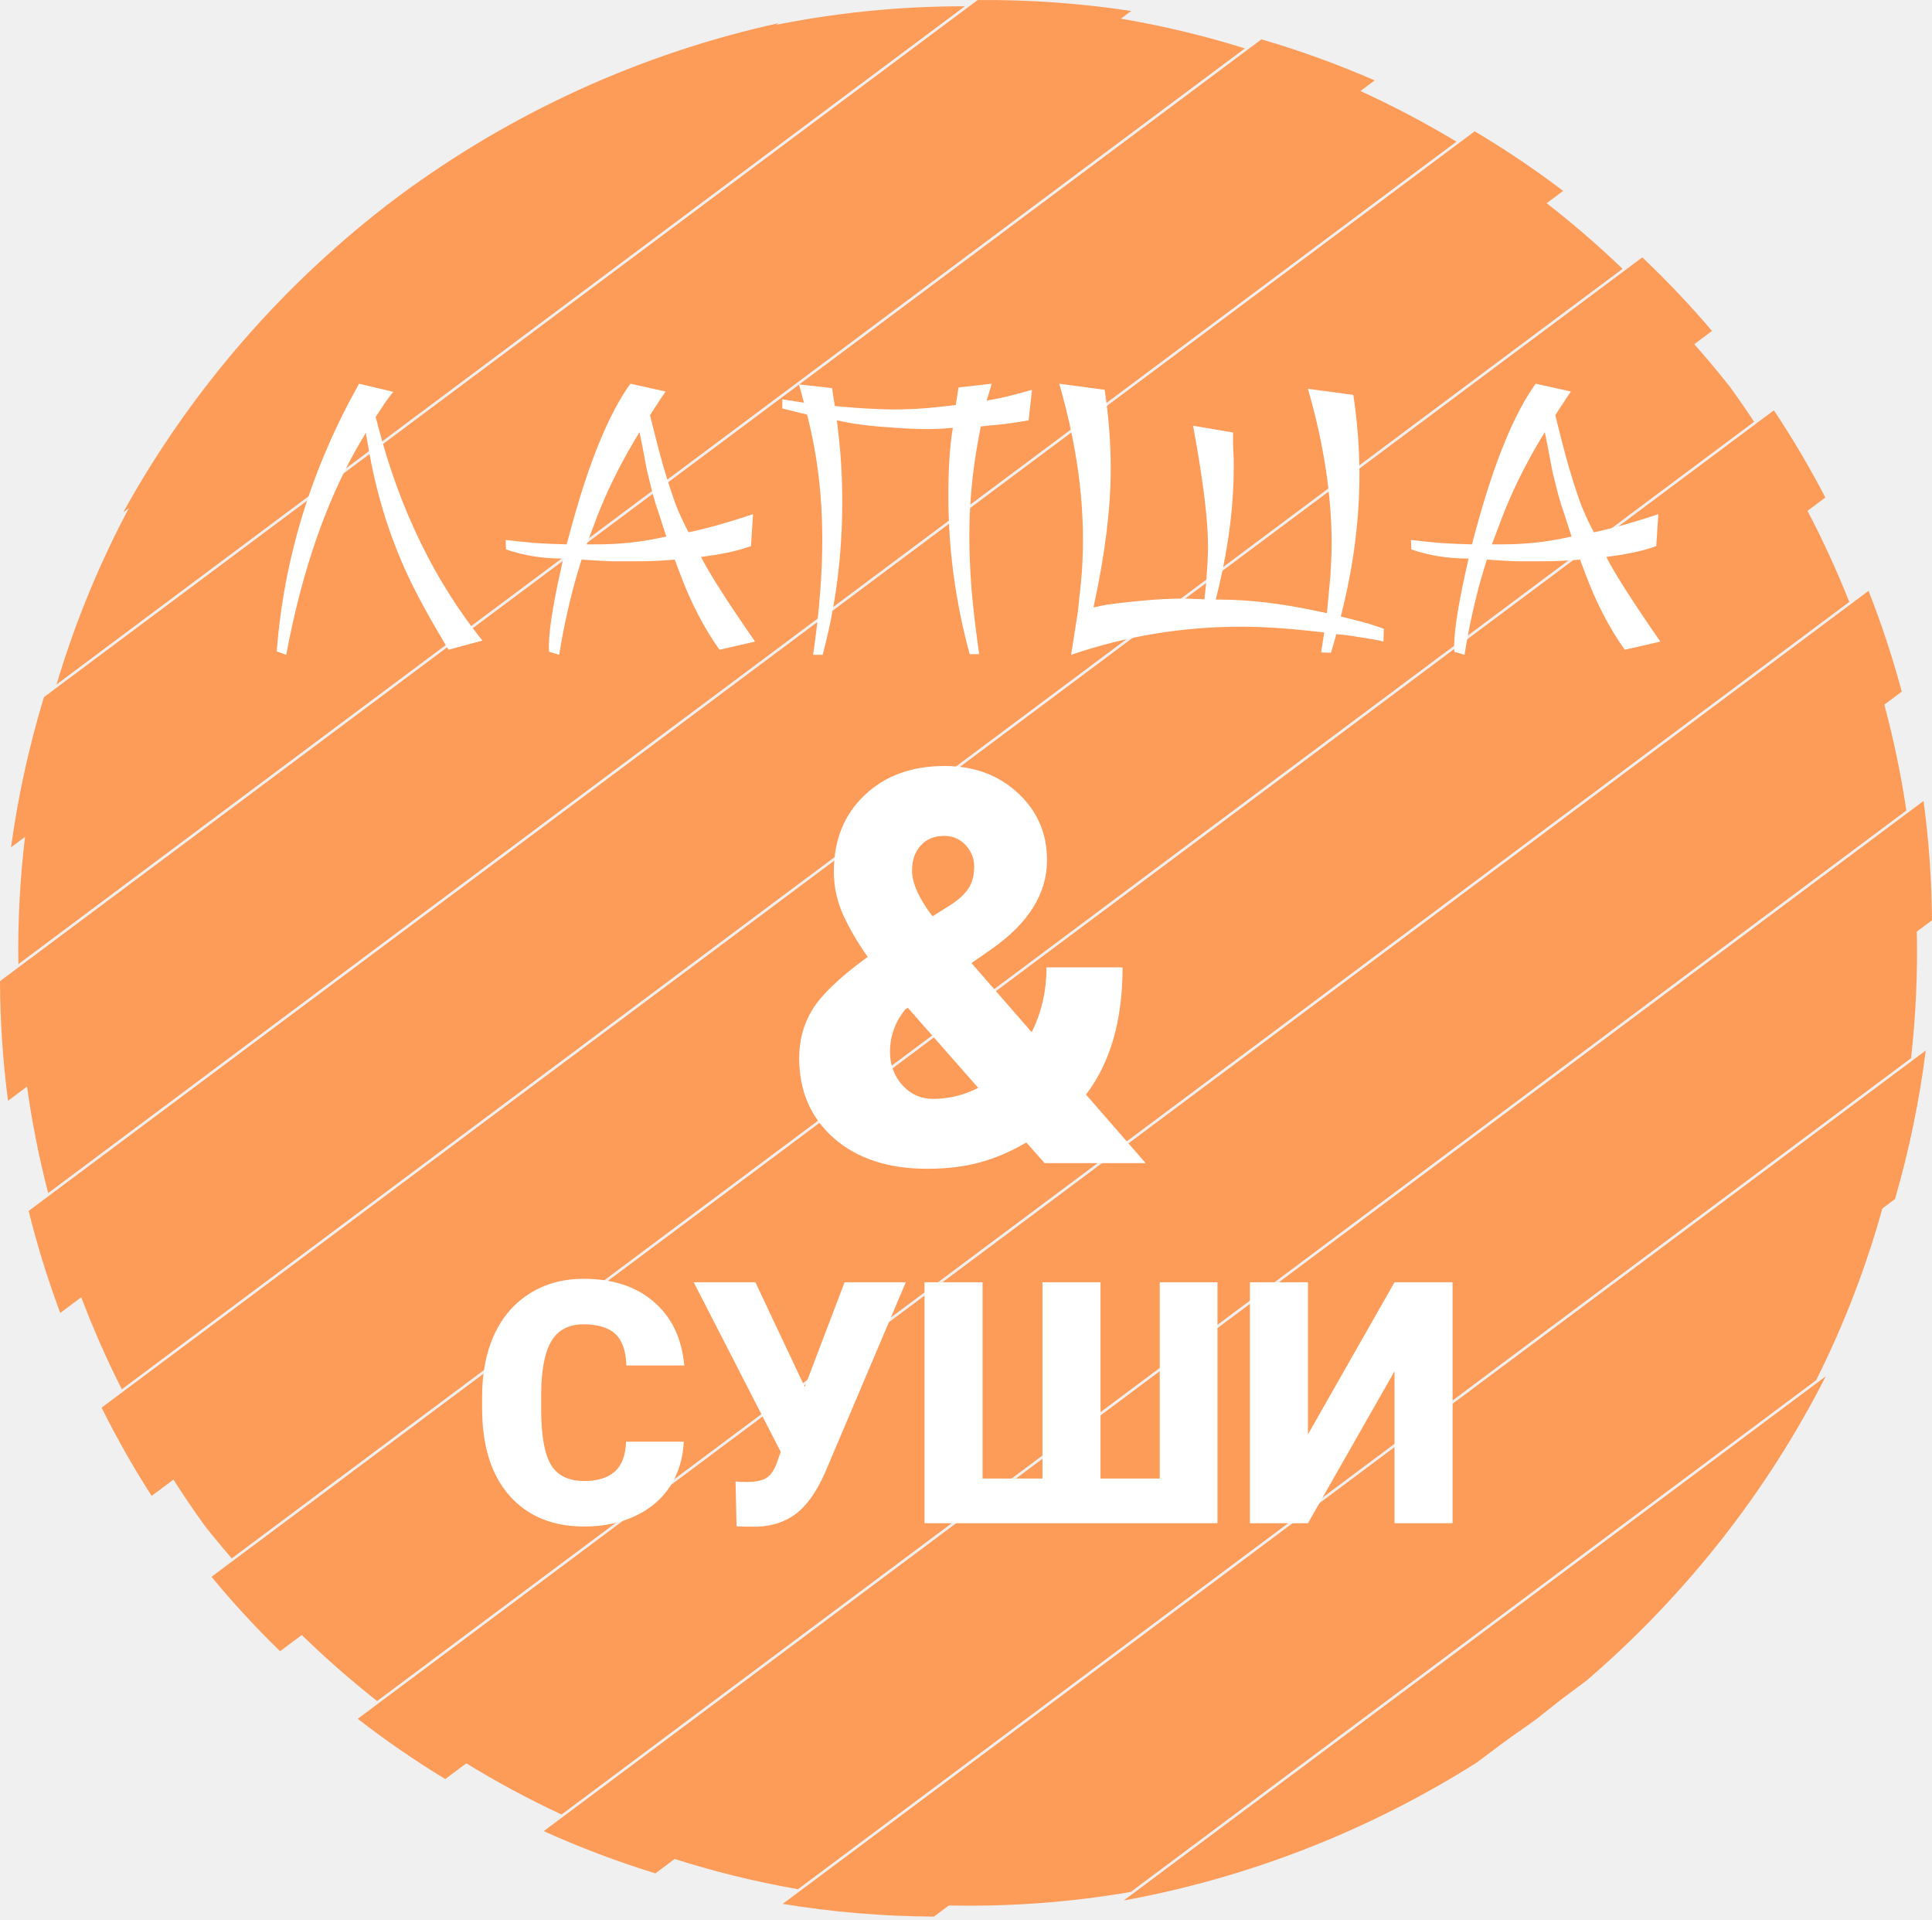
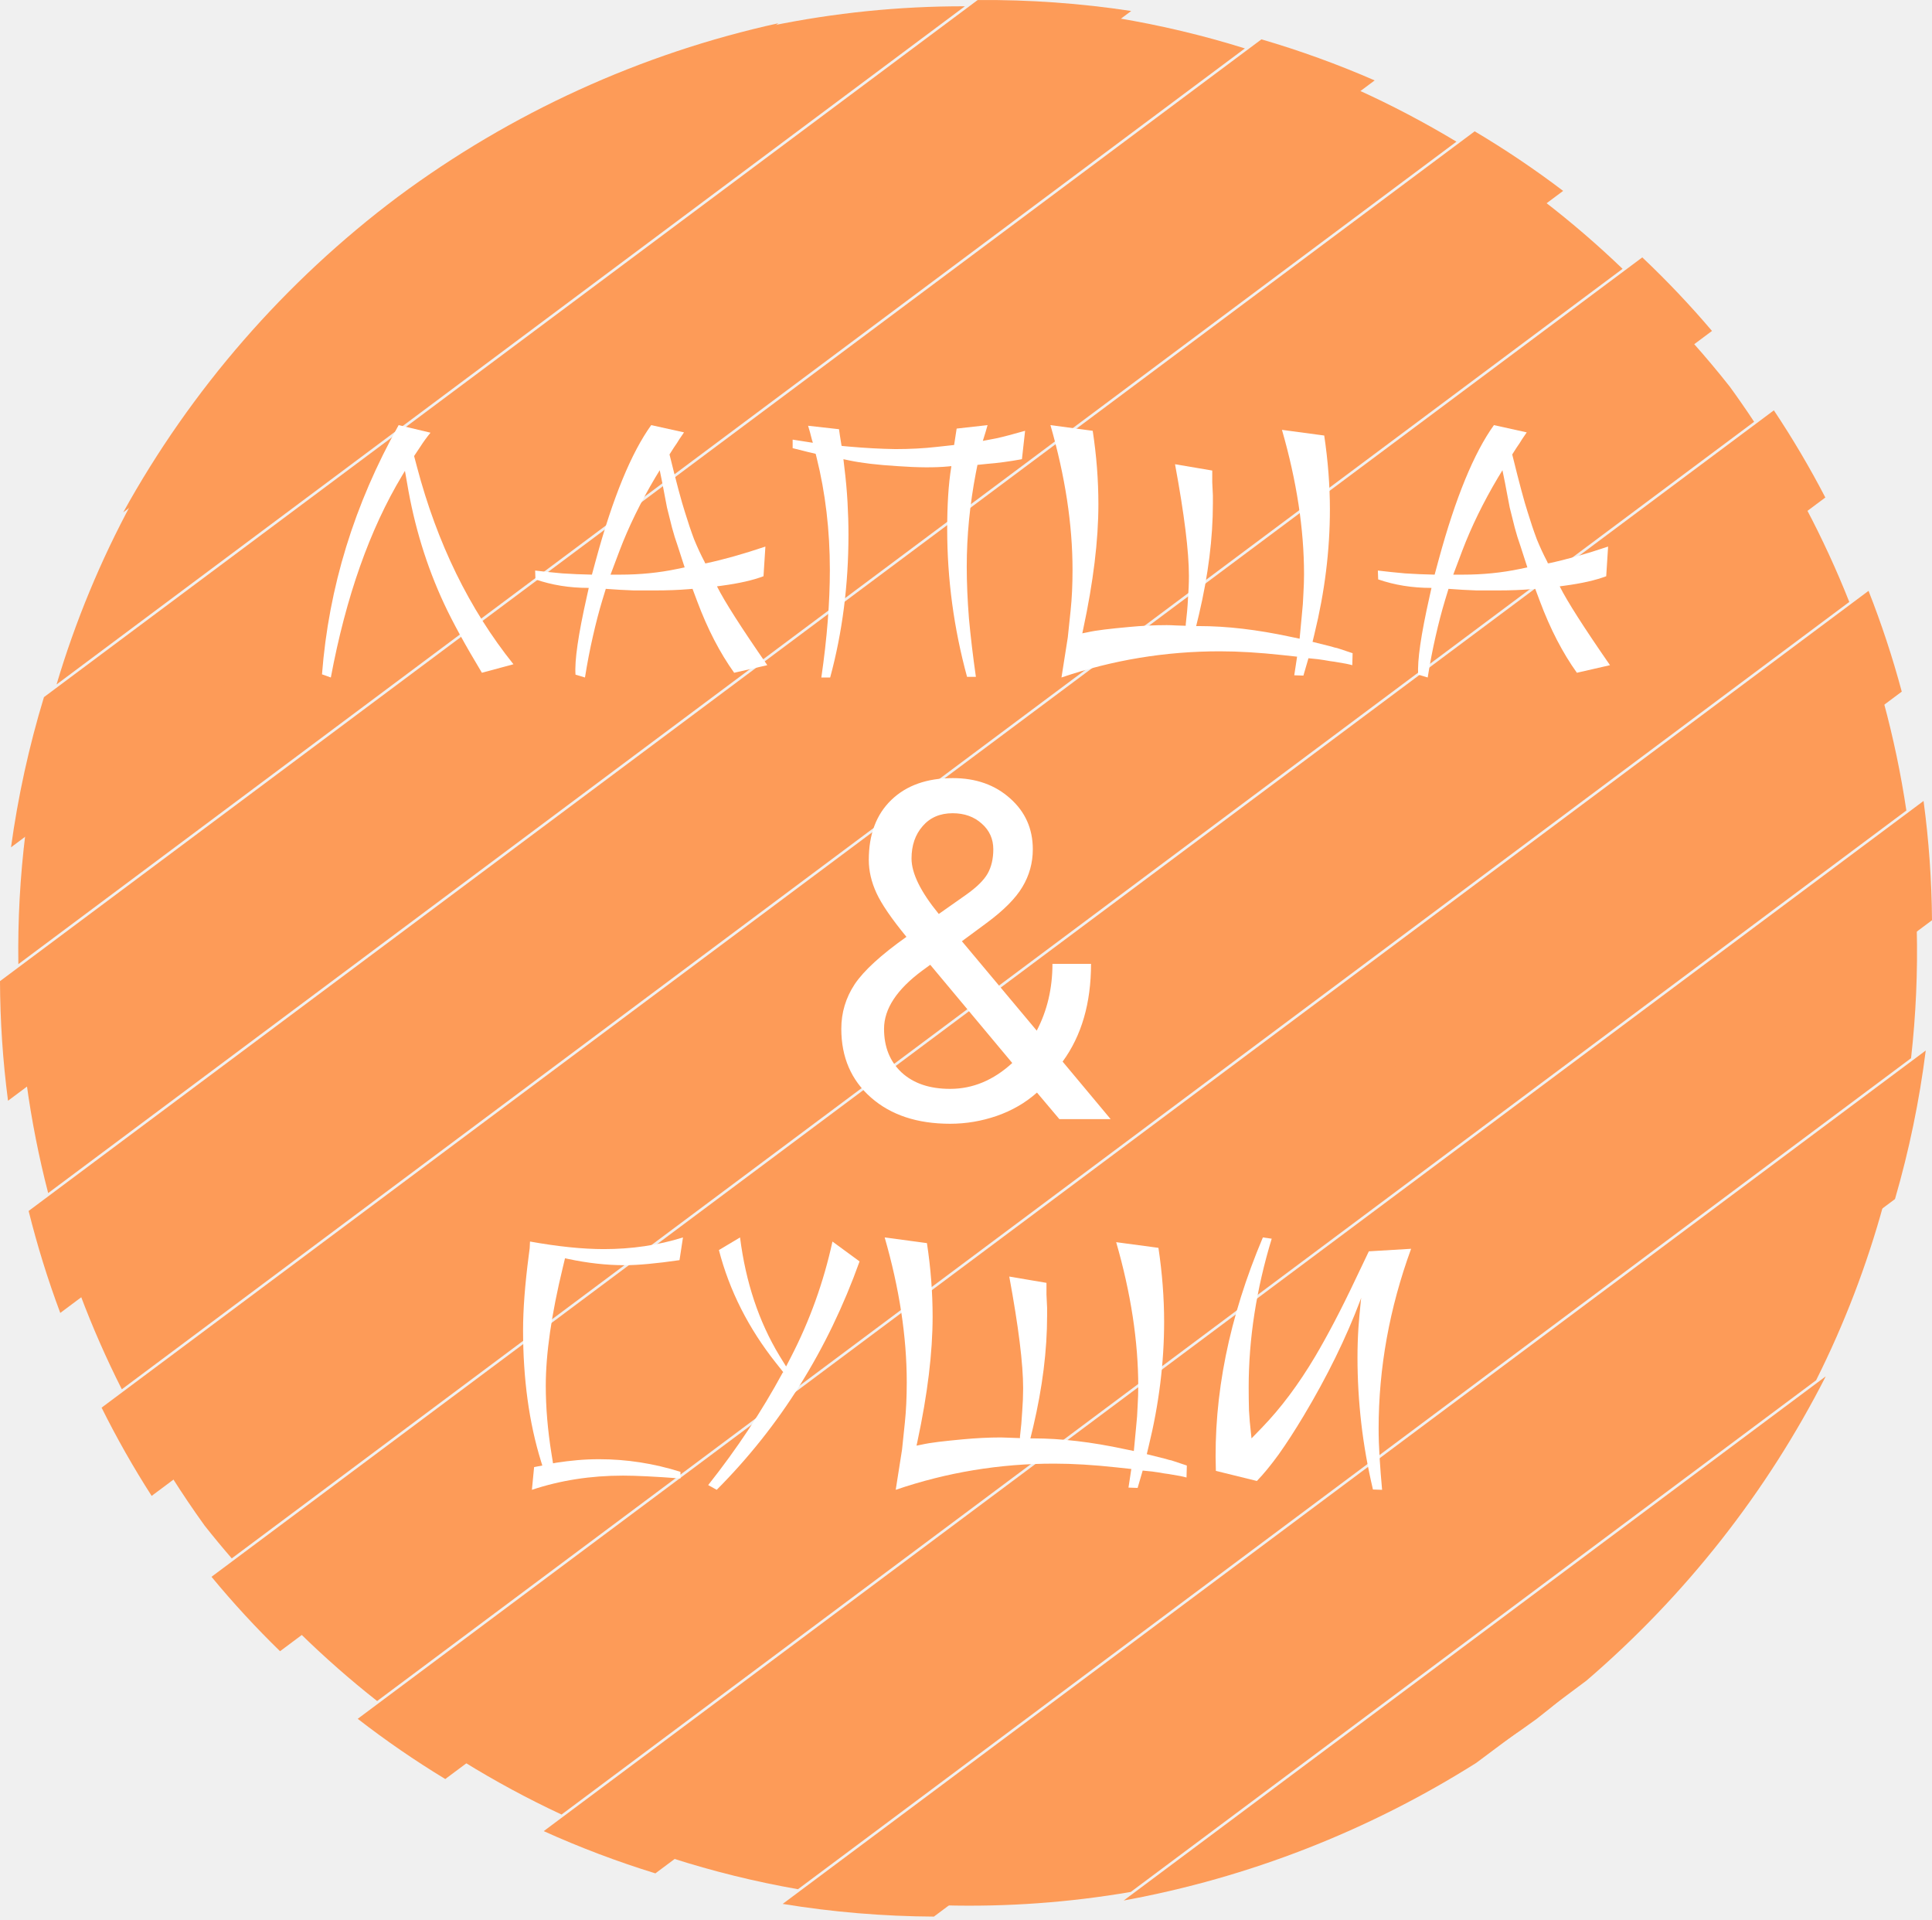
<svg xmlns="http://www.w3.org/2000/svg" width="150" height="149" viewBox="0 0 150 149" fill="none">
  <g clip-path="url(#clip0)">
    <path d="M30.88 15.284C22.113 21.865 14.842 30.22 9.566 39.773L60.431 1.804C49.767 4.147 39.685 8.746 30.88 15.284ZM3.412 54.116C2.251 57.936 1.396 61.834 0.855 65.773L87.827 0.853C83.89 0.254 79.904 -0.03 75.906 0.002L3.412 54.116ZM0 76.161C0.012 79.27 0.22 82.371 0.623 85.445L106.729 6.242C103.874 4.996 100.938 3.931 97.939 3.054L0 76.161ZM2.223 94C2.891 96.686 3.711 99.329 4.679 101.916L121.362 14.818C119.164 13.149 116.872 11.605 114.494 10.194L2.223 94ZM7.888 109.269C9.058 111.622 10.355 113.909 11.774 116.119L132.919 25.689C131.221 23.689 129.414 21.784 127.506 19.98L7.888 109.269ZM16.421 122.399C18.088 124.419 19.865 126.347 21.743 128.175L141.719 38.619C140.51 36.291 139.177 34.033 137.723 31.852L16.421 122.399ZM27.773 133.423C29.947 135.108 32.216 136.669 34.571 138.098L147.652 53.688C146.94 51.031 146.079 48.419 145.072 45.865L27.773 133.423ZM42.215 142.141C45.029 143.413 47.924 144.508 50.884 145.42L150 71.434C149.976 68.332 149.757 65.24 149.344 62.174L42.215 142.141ZM60.767 147.791C64.641 148.426 68.567 148.755 72.508 148.776L147.127 93.077C148.225 89.294 149.023 85.438 149.514 81.546L60.767 147.791ZM87.244 147.526C96.937 145.758 106.235 142.13 114.611 136.847L123.175 130.455C130.863 123.855 137.179 115.826 141.749 106.84L87.244 147.526Z" fill="#FD9B58" />
    <path d="M10.237 39.017C7.806 43.507 5.847 48.236 4.391 53.13L74.913 0.488C69.836 0.479 64.771 0.992 59.799 2.021L10.237 39.017ZM1.978 64.68C1.56 68.051 1.375 71.446 1.425 74.842L96.653 3.758C93.41 2.746 90.101 1.959 86.749 1.402L1.978 64.68ZM2.064 84.114C2.456 86.977 3.016 89.815 3.74 92.612L113.078 10.997C110.603 9.506 108.044 8.161 105.412 6.97L2.064 84.114ZM6.234 100.5C7.175 103.004 8.251 105.455 9.458 107.843L125.976 20.867C124.05 19.018 122.026 17.275 119.912 15.645L6.234 100.5ZM13.358 114.68C14.163 115.954 15.006 117.202 15.886 118.424C16.569 119.288 17.272 120.137 17.993 120.97L136.19 32.741C135.583 31.822 134.956 30.917 134.309 30.026C133.377 28.843 132.408 27.688 131.405 26.564L13.358 114.68ZM23.282 126.771C25.185 128.635 27.187 130.395 29.28 132.043L143.578 46.725C142.596 44.248 141.48 41.826 140.236 39.47L23.282 126.771ZM36.018 136.763C38.463 138.273 40.994 139.639 43.598 140.854L148.01 62.915C147.585 60.073 146.995 57.258 146.243 54.485L36.018 136.763ZM52.139 144.228C55.351 145.259 58.631 146.068 61.954 146.65L148.374 82.142C148.751 78.796 148.899 75.428 148.816 72.062L52.139 144.228ZM73.337 147.903C78.178 148.03 83.019 147.682 87.792 146.862L141.002 107.143C143.194 102.775 144.947 98.201 146.236 93.487L73.337 147.903ZM114.644 136.567C116.234 135.583 117.786 134.539 119.296 133.437C120.632 132.398 121.932 131.313 123.194 130.185L114.644 136.567Z" fill="#FD9B58" />
-     <path d="M22.221 50.83L21.485 50.567C22.046 43.307 24.177 36.38 27.877 29.786L30.534 30.417C30.376 30.61 30.227 30.803 30.087 30.996C29.946 31.189 29.815 31.381 29.692 31.574L29.166 32.364L29.403 33.258C31.086 39.642 33.77 45.131 37.452 49.725L34.822 50.436C33.436 48.138 32.384 46.218 31.665 44.675C30.209 41.553 29.184 38.212 28.587 34.652L28.403 33.6L28.166 33.995C25.466 38.484 23.484 44.096 22.221 50.83Z" fill="white" />
-     <path d="M43.418 50.83L42.629 50.593C42.541 49.436 42.857 47.261 43.576 44.07L43.734 43.359H43.707C42.129 43.359 40.656 43.123 39.288 42.649L39.262 41.913C39.981 42 40.735 42.079 41.524 42.149C42.313 42.202 43.137 42.237 43.997 42.255L44.339 40.992C45.742 35.836 47.276 32.1 48.942 29.786L51.678 30.391C51.555 30.566 51.424 30.759 51.283 30.969C51.161 31.18 51.012 31.408 50.836 31.653L50.468 32.232L50.494 32.337C51.055 34.617 51.476 36.187 51.757 37.046C52.002 37.853 52.257 38.607 52.52 39.308C52.8 39.992 53.09 40.615 53.388 41.176L53.441 41.308H53.519C54.992 40.992 56.641 40.527 58.465 39.913L58.307 42.386C57.43 42.719 56.273 42.982 54.835 43.175L54.44 43.228V43.254C55.054 44.482 56.448 46.665 58.623 49.804L55.861 50.436C54.668 48.77 53.642 46.788 52.783 44.491L52.388 43.438L52.073 43.465C51.652 43.5 51.213 43.526 50.757 43.544C50.301 43.561 49.828 43.57 49.337 43.57C48.6 43.57 47.978 43.57 47.469 43.57C46.978 43.552 46.601 43.535 46.338 43.517L45.154 43.438L44.865 44.385C44.584 45.315 44.321 46.323 44.076 47.41C43.83 48.48 43.611 49.62 43.418 50.83ZM46.312 40.229L45.549 42.255H46.364C48.013 42.255 49.591 42.097 51.099 41.781L51.731 41.65L51.152 39.861C50.977 39.37 50.819 38.861 50.678 38.335C50.538 37.791 50.398 37.23 50.258 36.651C50.187 36.318 50.108 35.906 50.021 35.415C49.933 34.924 49.819 34.345 49.679 33.679L49.652 33.547L49.284 34.152C48.057 36.222 47.066 38.247 46.312 40.229Z" fill="white" />
-     <path d="M63.868 50.83H63.132C63.605 47.568 63.842 44.578 63.842 41.86C63.842 38.563 63.474 35.441 62.737 32.495L62.658 32.179L62.343 32.101C62.167 32.066 61.948 32.013 61.685 31.943C61.422 31.873 61.106 31.794 60.738 31.706V30.996L62.421 31.259L62.395 31.154C62.378 31.119 62.343 30.996 62.29 30.785C62.237 30.557 62.15 30.242 62.027 29.838L64.605 30.128C64.622 30.268 64.649 30.452 64.684 30.68C64.719 30.908 64.763 31.18 64.815 31.495L64.842 31.522L65.42 31.574C66.806 31.697 68.103 31.767 69.314 31.785C70.541 31.785 71.69 31.724 72.76 31.601L74.206 31.443L74.417 30.075L76.995 29.786C76.96 29.926 76.907 30.11 76.837 30.338L76.6 31.101L77.705 30.89C78.038 30.82 78.398 30.733 78.784 30.627C79.187 30.522 79.634 30.399 80.125 30.259L79.862 32.627C78.81 32.82 77.828 32.951 76.916 33.021L76.153 33.1L76.022 33.758C75.513 36.406 75.259 39.019 75.259 41.597C75.259 42.93 75.32 44.368 75.443 45.911C75.583 47.437 75.776 49.059 76.022 50.778H75.285C74.18 46.727 73.628 42.623 73.628 38.467C73.628 37.484 73.654 36.564 73.707 35.704C73.759 34.828 73.847 34.012 73.97 33.258V33.205L73.707 33.232C72.602 33.337 71.19 33.328 69.471 33.205C67.788 33.1 66.455 32.942 65.473 32.732L64.973 32.627L65.052 33.311C65.175 34.293 65.262 35.257 65.315 36.204C65.368 37.134 65.394 38.037 65.394 38.914C65.394 43.105 64.885 47.077 63.868 50.83Z" fill="white" />
-     <path d="M83.16 50.83L83.686 47.489L83.923 45.227C84.028 44.227 84.081 43.105 84.081 41.86C84.081 38.072 83.467 34.047 82.24 29.786L85.765 30.259C86.08 32.328 86.238 34.372 86.238 36.388C86.238 39.387 85.817 42.851 84.975 46.779L84.897 47.147L85.291 47.069C85.677 46.981 86.159 46.902 86.738 46.832C87.317 46.762 87.992 46.691 88.763 46.621C89.868 46.516 90.929 46.464 91.947 46.464C92.122 46.464 92.376 46.472 92.709 46.49C93.043 46.507 93.297 46.516 93.472 46.516H93.525V46.385C93.613 45.666 93.674 44.973 93.709 44.306C93.762 43.623 93.788 42.974 93.788 42.36C93.788 40.325 93.402 37.221 92.63 33.048L95.735 33.574C95.735 33.872 95.735 34.196 95.735 34.547C95.752 34.88 95.77 35.248 95.787 35.652V36.309C95.787 39.203 95.401 42.29 94.63 45.569L94.393 46.542H94.63C96.945 46.542 99.487 46.84 102.258 47.437L103.021 47.595L103.205 45.648C103.276 44.999 103.319 44.394 103.337 43.833C103.372 43.254 103.39 42.719 103.39 42.228C103.39 38.458 102.776 34.442 101.548 30.18L105.073 30.654C105.389 32.776 105.547 34.828 105.547 36.809C105.547 40.229 105.117 43.693 104.258 47.2L104.1 47.858L105.678 48.252C105.731 48.27 105.818 48.296 105.941 48.331C106.064 48.349 106.222 48.393 106.415 48.463L107.441 48.805L107.414 49.804C107.099 49.717 106.704 49.638 106.231 49.568C106.055 49.532 105.827 49.497 105.547 49.462C105.266 49.41 104.933 49.357 104.547 49.304L103.758 49.226L103.337 50.672L102.574 50.646L102.811 49.094L101.601 48.962C99.672 48.752 97.927 48.647 96.366 48.647C91.824 48.647 87.422 49.375 83.16 50.83Z" fill="white" />
-     <path d="M113.704 50.83L112.914 50.593C112.827 49.436 113.142 47.261 113.861 44.07L114.019 43.359H113.993C112.415 43.359 110.942 43.123 109.574 42.649L109.547 41.913C110.266 42 111.02 42.079 111.81 42.149C112.599 42.202 113.423 42.237 114.282 42.255L114.624 40.992C116.027 35.836 117.562 32.1 119.228 29.786L121.964 30.391C121.841 30.566 121.709 30.759 121.569 30.969C121.446 31.18 121.297 31.408 121.122 31.653L120.754 32.232L120.78 32.337C121.341 34.617 121.762 36.187 122.043 37.046C122.288 37.853 122.542 38.607 122.805 39.308C123.086 39.992 123.375 40.615 123.674 41.176L123.726 41.308H123.805C125.278 40.992 126.927 40.527 128.751 39.913L128.593 42.386C127.716 42.719 126.558 42.982 125.12 43.175L124.726 43.228V43.254C125.34 44.482 126.734 46.665 128.908 49.804L126.146 50.436C124.954 48.77 123.928 46.788 123.069 44.491L122.674 43.438L122.358 43.465C121.937 43.5 121.499 43.526 121.043 43.544C120.587 43.561 120.114 43.57 119.622 43.57C118.886 43.57 118.263 43.57 117.755 43.57C117.264 43.552 116.887 43.535 116.624 43.517L115.44 43.438L115.15 44.385C114.87 45.315 114.607 46.323 114.361 47.41C114.116 48.48 113.897 49.62 113.704 50.83ZM116.597 40.229L115.834 42.255H116.65C118.298 42.255 119.877 42.097 121.385 41.781L122.016 41.65L121.438 39.861C121.262 39.37 121.104 38.861 120.964 38.335C120.824 37.791 120.683 37.23 120.543 36.651C120.473 36.318 120.394 35.906 120.306 35.415C120.219 34.924 120.105 34.345 119.964 33.679L119.938 33.547L119.57 34.152C118.342 36.222 117.351 38.247 116.597 40.229Z" fill="white" />
-     <path d="M67.369 74.28C66.548 73.111 65.901 71.998 65.428 70.94C64.969 69.882 64.739 68.79 64.739 67.663C64.739 65.214 65.532 63.238 67.118 61.735C68.705 60.219 70.778 59.46 73.338 59.46C75.635 59.46 77.534 60.163 79.037 61.568C80.54 62.96 81.291 64.692 81.291 66.766C81.291 69.354 79.865 71.65 77.012 73.653L75.426 74.76L80.101 80.124C80.867 78.593 81.249 76.917 81.249 75.094H87.156C87.156 79.199 86.21 82.49 84.317 84.966L88.951 90.289H81.103L79.684 88.682C78.515 89.377 77.318 89.892 76.094 90.226C74.883 90.56 73.512 90.727 71.982 90.727C68.976 90.727 66.569 89.941 64.76 88.369C62.951 86.782 62.047 84.702 62.047 82.128C62.047 80.722 62.401 79.449 63.111 78.308C63.834 77.167 65.233 75.838 67.306 74.321L67.369 74.28ZM72.441 85.3C73.665 85.3 74.834 85.015 75.948 84.445L70.479 78.225L70.291 78.35C69.498 79.324 69.101 80.423 69.101 81.648C69.101 82.663 69.421 83.526 70.061 84.236C70.702 84.945 71.495 85.3 72.441 85.3ZM70.813 67.58C70.813 68.554 71.342 69.736 72.399 71.128L73.798 70.251C74.438 69.834 74.904 69.403 75.196 68.957C75.488 68.512 75.635 67.948 75.635 67.266C75.635 66.626 75.412 66.07 74.966 65.597C74.521 65.124 73.972 64.887 73.318 64.887C72.538 64.887 71.926 65.138 71.481 65.638C71.035 66.126 70.813 66.772 70.813 67.58Z" fill="white" />
-     <path d="M53.089 111.906C53.029 113.208 52.678 114.36 52.035 115.362C51.393 116.355 50.49 117.126 49.325 117.674C48.169 118.222 46.846 118.496 45.356 118.496C42.899 118.496 40.963 117.695 39.55 116.094C38.138 114.492 37.431 112.232 37.431 109.312V108.387C37.431 106.554 37.748 104.953 38.382 103.583C39.024 102.204 39.944 101.143 41.143 100.398C42.342 99.644 43.729 99.267 45.305 99.267C47.574 99.267 49.398 99.867 50.777 101.065C52.155 102.256 52.939 103.9 53.127 105.998H48.632C48.597 104.859 48.31 104.041 47.771 103.544C47.231 103.048 46.409 102.8 45.305 102.8C44.183 102.8 43.361 103.219 42.839 104.058C42.316 104.897 42.042 106.238 42.017 108.079V109.402C42.017 111.397 42.265 112.823 42.762 113.679C43.267 114.535 44.132 114.963 45.356 114.963C46.392 114.963 47.184 114.719 47.732 114.231C48.281 113.743 48.572 112.968 48.606 111.906H53.089Z" fill="white" />
-     <path d="M62.478 107.655V107.668L65.574 99.537H70.326L64.032 114.373C63.356 115.871 62.594 116.929 61.746 117.545C60.907 118.153 59.922 118.474 58.792 118.508H57.88L57.186 118.483L57.109 114.989C57.212 115.023 57.511 115.04 58.008 115.04C58.693 115.04 59.207 114.925 59.55 114.694C59.901 114.454 60.183 113.996 60.397 113.319L60.616 112.703L53.859 99.537H58.65L62.478 107.655Z" fill="white" />
-     <path d="M76.286 99.537V114.771H80.936V99.537H85.444V114.771H90.043V99.537H94.525V118.239H71.778V99.537H76.286Z" fill="white" />
-     <path d="M108.269 99.537H112.778V118.239H108.269V106.447L101.551 118.239H97.043V99.537H101.551V111.341L108.269 99.537Z" fill="white" />
+     <path d="M41.297 115.647L41.468 113.883L42.105 113.761L42.007 113.443C41.076 110.439 40.611 107.043 40.611 103.256C40.611 101.639 40.758 99.705 41.052 97.452L41.125 96.889L41.15 96.375C43.337 96.766 45.247 96.962 46.88 96.962C49.051 96.962 51.1 96.66 53.026 96.056L52.757 97.819C51.859 97.95 51.051 98.048 50.333 98.113C49.631 98.178 49.019 98.211 48.496 98.211C47.092 98.211 45.623 98.048 44.088 97.721L43.868 97.672L43.697 98.383C42.815 102.023 42.374 105.084 42.374 107.566C42.374 109.247 42.521 111.002 42.815 112.83L42.937 113.59L43.207 113.541C43.729 113.459 44.268 113.394 44.823 113.345C45.378 113.296 45.941 113.271 46.513 113.271C48.651 113.271 50.757 113.598 52.831 114.251V114.765C50.871 114.618 49.386 114.545 48.374 114.545C45.86 114.545 43.501 114.912 41.297 115.647Z" fill="white" />
+     <path d="M55.645 115.647L54.983 115.279C57.22 112.455 59.146 109.549 60.762 106.562L60.811 106.513L60.248 105.802C58.11 103.109 56.632 100.187 55.816 97.036L57.457 96.056C57.897 99.534 58.918 102.594 60.517 105.239L61.032 106.072L61.399 105.362C62.868 102.521 63.946 99.525 64.632 96.375L66.737 97.917C64.272 104.79 60.575 110.7 55.645 115.647Z" fill="white" />
+     <path d="M69.543 115.647L70.033 112.537L70.253 110.431C70.351 109.5 70.4 108.455 70.4 107.296C70.4 103.77 69.829 100.023 68.686 96.056L71.967 96.497C72.261 98.423 72.408 100.325 72.408 102.203C72.408 104.994 72.016 108.219 71.233 111.875L71.159 112.218L71.527 112.145C71.886 112.063 72.335 111.99 72.873 111.924C73.412 111.859 74.041 111.794 74.759 111.728C75.787 111.631 76.775 111.582 77.722 111.582C77.885 111.582 78.122 111.59 78.432 111.606C78.742 111.622 78.979 111.631 79.142 111.631H79.191V111.508C79.273 110.839 79.33 110.194 79.363 109.574C79.412 108.937 79.436 108.333 79.436 107.761C79.436 105.868 79.077 102.978 78.359 99.093L81.248 99.582C81.248 99.86 81.248 100.162 81.248 100.489C81.265 100.799 81.281 101.142 81.297 101.517V102.129C81.297 104.823 80.938 107.696 80.22 110.749L79.999 111.655H80.22C82.375 111.655 84.742 111.933 87.321 112.488L88.031 112.635L88.203 110.822C88.268 110.218 88.309 109.655 88.325 109.133C88.358 108.594 88.374 108.096 88.374 107.639C88.374 104.129 87.803 100.391 86.66 96.424L89.941 96.864C90.235 98.84 90.382 100.75 90.382 102.594C90.382 105.778 89.982 109.002 89.182 112.267L89.035 112.879L90.505 113.247C90.554 113.263 90.635 113.288 90.749 113.32C90.864 113.336 91.011 113.377 91.19 113.443L92.145 113.761L92.121 114.691C91.827 114.61 91.46 114.536 91.019 114.471C90.856 114.438 90.643 114.406 90.382 114.373C90.121 114.324 89.811 114.275 89.452 114.226L88.717 114.153L88.325 115.5L87.615 115.475L87.835 114.03L86.709 113.908C84.913 113.712 83.289 113.614 81.836 113.614C77.608 113.614 73.51 114.292 69.543 115.647Z" fill="white" />
+     <path d="M107.305 115.647L106.595 115.622C106.187 113.892 105.885 112.177 105.689 110.48C105.493 108.765 105.395 107.068 105.395 105.386C105.395 104.586 105.42 103.811 105.469 103.06C105.485 102.815 105.51 102.513 105.542 102.154C105.575 101.778 105.616 101.354 105.665 100.88L105.689 100.733L105.616 100.929C104.506 103.868 103.036 106.864 101.208 109.916C100.522 111.059 99.877 112.055 99.273 112.904C98.669 113.736 98.106 114.422 97.584 114.961L94.4 114.177C94.204 108.316 95.421 102.276 98.049 96.056L98.735 96.154C97.543 100.072 96.947 103.917 96.947 107.688C96.947 108.308 96.955 108.912 96.972 109.5C97.004 110.071 97.053 110.635 97.118 111.19L97.167 111.655L97.975 110.822C99.445 109.304 100.824 107.459 102.114 105.288C102.587 104.488 103.085 103.59 103.608 102.594C104.13 101.599 104.677 100.497 105.248 99.289L106.277 97.134L109.558 96.938C107.877 101.542 107.036 106.194 107.036 110.896C107.036 111.582 107.061 112.324 107.11 113.124C107.158 113.908 107.224 114.749 107.305 115.647Z" fill="white" />
+     <path d="M65.319 79.861C65.319 78.605 65.665 77.451 66.359 76.399C67.064 75.347 68.403 74.121 70.376 72.722C69.217 71.311 68.439 70.175 68.045 69.314C67.65 68.454 67.453 67.599 67.453 66.75C67.453 64.765 68.039 63.211 69.211 62.087C70.382 60.963 71.973 60.401 73.981 60.401C75.775 60.401 77.258 60.927 78.43 61.979C79.601 63.019 80.187 64.334 80.187 65.925C80.187 66.977 79.918 67.951 79.38 68.848C78.854 69.733 77.927 70.666 76.6 71.646L74.681 73.063L80.492 80.004C81.305 78.45 81.712 76.722 81.712 74.821H84.707C84.707 77.87 83.972 80.399 82.501 82.407L86.231 86.873H82.25L80.51 84.811C79.625 85.6 78.585 86.204 77.389 86.622C76.206 87.029 74.998 87.232 73.766 87.232C71.219 87.232 69.175 86.556 67.632 85.205C66.09 83.854 65.319 82.073 65.319 79.861ZM73.766 84.524C75.524 84.524 77.132 83.854 78.591 82.515L72.224 74.892L71.632 75.323C69.635 76.794 68.637 78.306 68.637 79.861C68.637 81.272 69.091 82.401 70 83.25C70.921 84.099 72.176 84.524 73.766 84.524ZM70.771 66.642C70.771 67.79 71.477 69.225 72.887 70.947L75.004 69.458C75.817 68.884 76.373 68.34 76.672 67.826C76.971 67.3 77.12 66.666 77.12 65.925C77.12 65.124 76.821 64.46 76.223 63.934C75.626 63.396 74.872 63.127 73.963 63.127C72.983 63.127 72.206 63.462 71.632 64.131C71.058 64.789 70.771 65.626 70.771 66.642Z" fill="white" />
+     <path d="M25.686 52.59L25 52.345C25.522 45.587 27.506 39.138 30.951 33L33.424 33.588C33.277 33.767 33.138 33.947 33.008 34.126C32.877 34.306 32.755 34.486 32.64 34.665L32.151 35.4L32.371 36.232C33.938 42.175 36.436 47.285 39.864 51.562L37.415 52.223C36.126 50.084 35.146 48.297 34.477 46.86C33.122 43.954 32.167 40.844 31.612 37.53L31.44 36.551L31.22 36.918C28.706 41.097 26.861 46.321 25.686 52.59Z" fill="white" />
+     <path d="M45.417 52.59L44.683 52.37C44.601 51.292 44.895 49.268 45.564 46.297L45.711 45.636H45.687C44.218 45.636 42.846 45.415 41.573 44.975L41.548 44.289C42.218 44.37 42.92 44.444 43.654 44.509C44.389 44.558 45.156 44.591 45.956 44.607L46.275 43.432C47.581 38.632 49.009 35.155 50.56 33L53.107 33.563C52.992 33.727 52.87 33.906 52.739 34.102C52.625 34.298 52.486 34.51 52.323 34.739L51.98 35.277L52.005 35.375C52.527 37.498 52.919 38.959 53.18 39.759C53.409 40.51 53.645 41.212 53.89 41.865C54.151 42.501 54.421 43.081 54.698 43.603L54.747 43.726H54.821C56.192 43.432 57.727 42.999 59.425 42.428L59.278 44.73C58.461 45.04 57.384 45.285 56.045 45.464L55.678 45.513V45.538C56.249 46.681 57.547 48.713 59.572 51.635L57 52.223C55.89 50.672 54.935 48.827 54.135 46.689L53.768 45.709L53.474 45.734C53.082 45.766 52.674 45.791 52.25 45.807C51.825 45.824 51.384 45.832 50.927 45.832C50.242 45.832 49.662 45.832 49.189 45.832C48.731 45.815 48.381 45.799 48.136 45.783L47.034 45.709L46.764 46.591C46.503 47.456 46.258 48.395 46.03 49.407C45.801 50.403 45.597 51.464 45.417 52.59ZM48.111 42.722L47.401 44.607H48.16C49.695 44.607 51.164 44.46 52.568 44.166L53.156 44.044L52.617 42.379C52.454 41.922 52.307 41.448 52.176 40.959C52.046 40.453 51.915 39.93 51.784 39.391C51.719 39.081 51.646 38.697 51.564 38.24C51.482 37.783 51.376 37.245 51.246 36.624L51.221 36.502L50.878 37.065C49.736 38.991 48.813 40.877 48.111 42.722Z" fill="white" />
+     <path d="M64.454 52.59H63.769C64.21 49.554 64.43 46.77 64.43 44.24C64.43 41.171 64.087 38.265 63.402 35.522L63.328 35.228L63.034 35.155C62.871 35.122 62.667 35.073 62.422 35.008C62.177 34.943 61.883 34.869 61.541 34.788V34.126L63.108 34.371L63.083 34.273C63.067 34.241 63.034 34.126 62.985 33.931C62.936 33.718 62.855 33.425 62.74 33.049L65.14 33.318C65.156 33.449 65.181 33.62 65.214 33.833C65.246 34.045 65.287 34.298 65.336 34.592L65.361 34.616L65.899 34.665C67.189 34.779 68.397 34.845 69.523 34.861C70.666 34.861 71.736 34.804 72.731 34.69L74.078 34.543L74.274 33.269L76.674 33C76.641 33.131 76.592 33.302 76.527 33.514L76.307 34.224L77.335 34.029C77.645 33.963 77.98 33.882 78.339 33.784C78.715 33.686 79.131 33.571 79.588 33.441L79.343 35.645C78.364 35.824 77.449 35.947 76.6 36.012L75.89 36.086L75.768 36.698C75.294 39.163 75.058 41.595 75.058 43.995C75.058 45.236 75.115 46.574 75.229 48.011C75.36 49.431 75.539 50.941 75.768 52.541H75.082C74.054 48.77 73.54 44.95 73.54 41.081C73.54 40.167 73.564 39.31 73.613 38.51C73.662 37.694 73.744 36.934 73.858 36.232V36.183L73.613 36.208C72.585 36.306 71.27 36.298 69.67 36.183C68.103 36.086 66.862 35.938 65.948 35.743L65.483 35.645L65.556 36.281C65.671 37.196 65.752 38.093 65.801 38.975C65.85 39.84 65.875 40.681 65.875 41.497C65.875 45.399 65.401 49.097 64.454 52.59Z" fill="white" />
+     <path d="M82.413 52.59L82.903 49.48L83.124 47.374C83.222 46.444 83.271 45.399 83.271 44.24C83.271 40.714 82.699 36.967 81.556 33L84.838 33.441C85.132 35.367 85.279 37.269 85.279 39.147C85.279 41.938 84.887 45.162 84.103 48.819L84.03 49.162L84.397 49.089C84.756 49.007 85.205 48.933 85.744 48.868C86.283 48.803 86.911 48.737 87.629 48.672C88.658 48.574 89.646 48.525 90.593 48.525C90.756 48.525 90.992 48.533 91.303 48.55C91.613 48.566 91.85 48.574 92.013 48.574H92.062V48.452C92.143 47.782 92.201 47.138 92.233 46.517C92.282 45.881 92.307 45.277 92.307 44.705C92.307 42.812 91.948 39.922 91.229 36.036L94.119 36.526C94.119 36.804 94.119 37.106 94.119 37.432C94.135 37.742 94.151 38.085 94.168 38.461V39.073C94.168 41.767 93.808 44.64 93.09 47.693L92.87 48.599H93.09C95.245 48.599 97.612 48.876 100.192 49.431L100.902 49.578L101.073 47.766C101.139 47.162 101.179 46.599 101.196 46.077C101.228 45.538 101.245 45.04 101.245 44.583C101.245 41.073 100.673 37.334 99.531 33.367L102.812 33.808C103.106 35.783 103.253 37.694 103.253 39.538C103.253 42.722 102.853 45.946 102.053 49.211L101.906 49.823L103.375 50.191C103.424 50.207 103.506 50.231 103.62 50.264C103.734 50.28 103.881 50.321 104.061 50.386L105.016 50.705L104.991 51.635C104.697 51.554 104.33 51.48 103.889 51.415C103.726 51.382 103.514 51.35 103.253 51.317C102.991 51.268 102.681 51.219 102.322 51.17L101.588 51.096L101.196 52.443L100.486 52.419L100.706 50.974L99.579 50.852C97.784 50.656 96.159 50.558 94.706 50.558C90.478 50.558 86.38 51.235 82.413 52.59Z" fill="white" />
+     <path d="M110.846 52.59L110.111 52.37C110.03 51.292 110.324 49.268 110.993 46.297L111.14 45.636H111.115C109.646 45.636 108.275 45.415 107.001 44.975L106.977 44.289C107.646 44.37 108.348 44.444 109.083 44.509C109.818 44.558 110.585 44.591 111.385 44.607L111.703 43.432C113.009 38.632 114.438 35.155 115.988 33L118.535 33.563C118.421 33.727 118.298 33.906 118.168 34.102C118.054 34.298 117.915 34.51 117.752 34.739L117.409 35.277L117.433 35.375C117.956 37.498 118.347 38.959 118.609 39.759C118.837 40.51 119.074 41.212 119.319 41.865C119.58 42.501 119.849 43.081 120.127 43.603L120.176 43.726H120.249C121.621 43.432 123.155 42.999 124.853 42.428L124.706 44.73C123.89 45.04 122.812 45.285 121.474 45.464L121.106 45.513V45.538C121.678 46.681 122.976 48.713 125 51.635L122.429 52.223C121.319 50.672 120.364 48.827 119.564 46.689L119.196 45.709L118.903 45.734C118.511 45.766 118.103 45.791 117.678 45.807C117.254 45.824 116.813 45.832 116.356 45.832C115.67 45.832 115.091 45.832 114.617 45.832C114.16 45.815 113.809 45.799 113.564 45.783L112.462 45.709L112.193 46.591C111.932 47.456 111.687 48.395 111.458 49.407C111.23 50.403 111.026 51.464 110.846 52.59ZM113.54 42.722L112.83 44.607H113.589C115.123 44.607 116.593 44.46 117.996 44.166L118.584 44.044L118.045 42.379C117.882 41.922 117.735 41.448 117.605 40.959C117.474 40.453 117.343 39.93 117.213 39.391C117.148 39.081 117.074 38.697 116.992 38.24C116.911 37.783 116.805 37.245 116.674 36.624L116.65 36.502L116.307 37.065C115.164 38.991 114.242 40.877 113.54 42.722Z" fill="white" />
  </g>
  <defs>
    <clipPath id="clip0">
      <rect width="150" height="148.776" fill="white" />
    </clipPath>
  </defs>
</svg>
